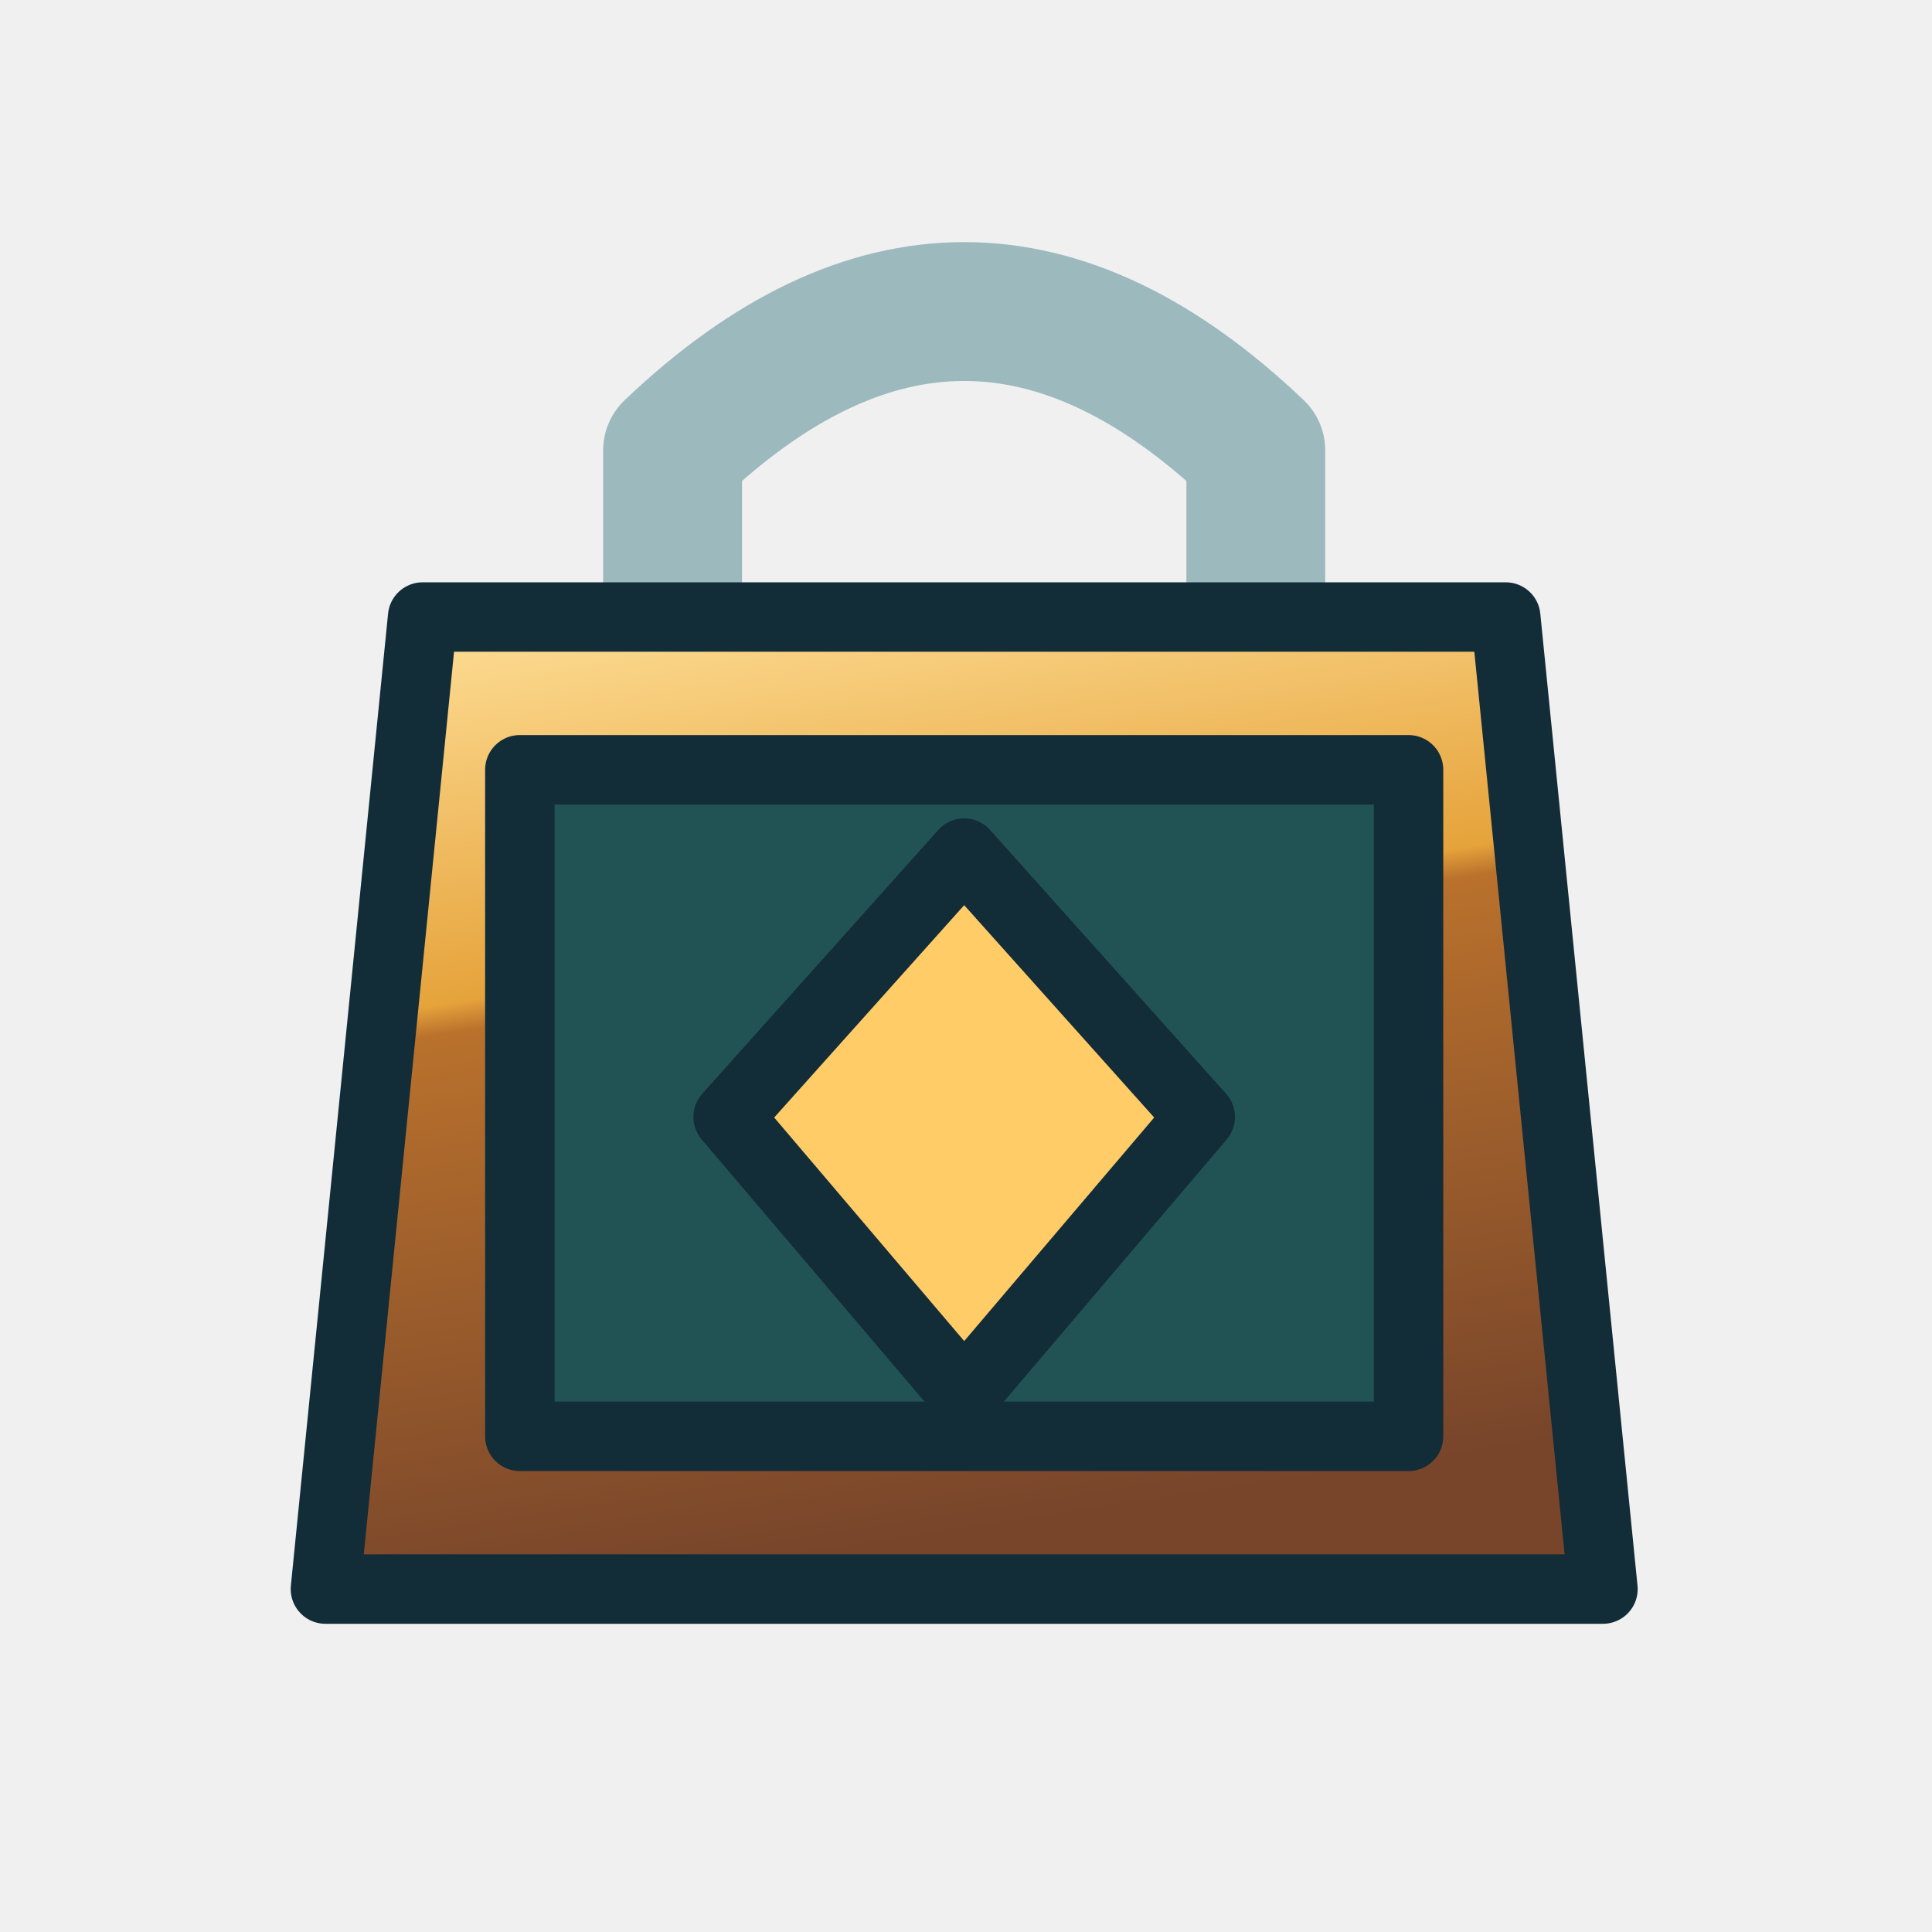
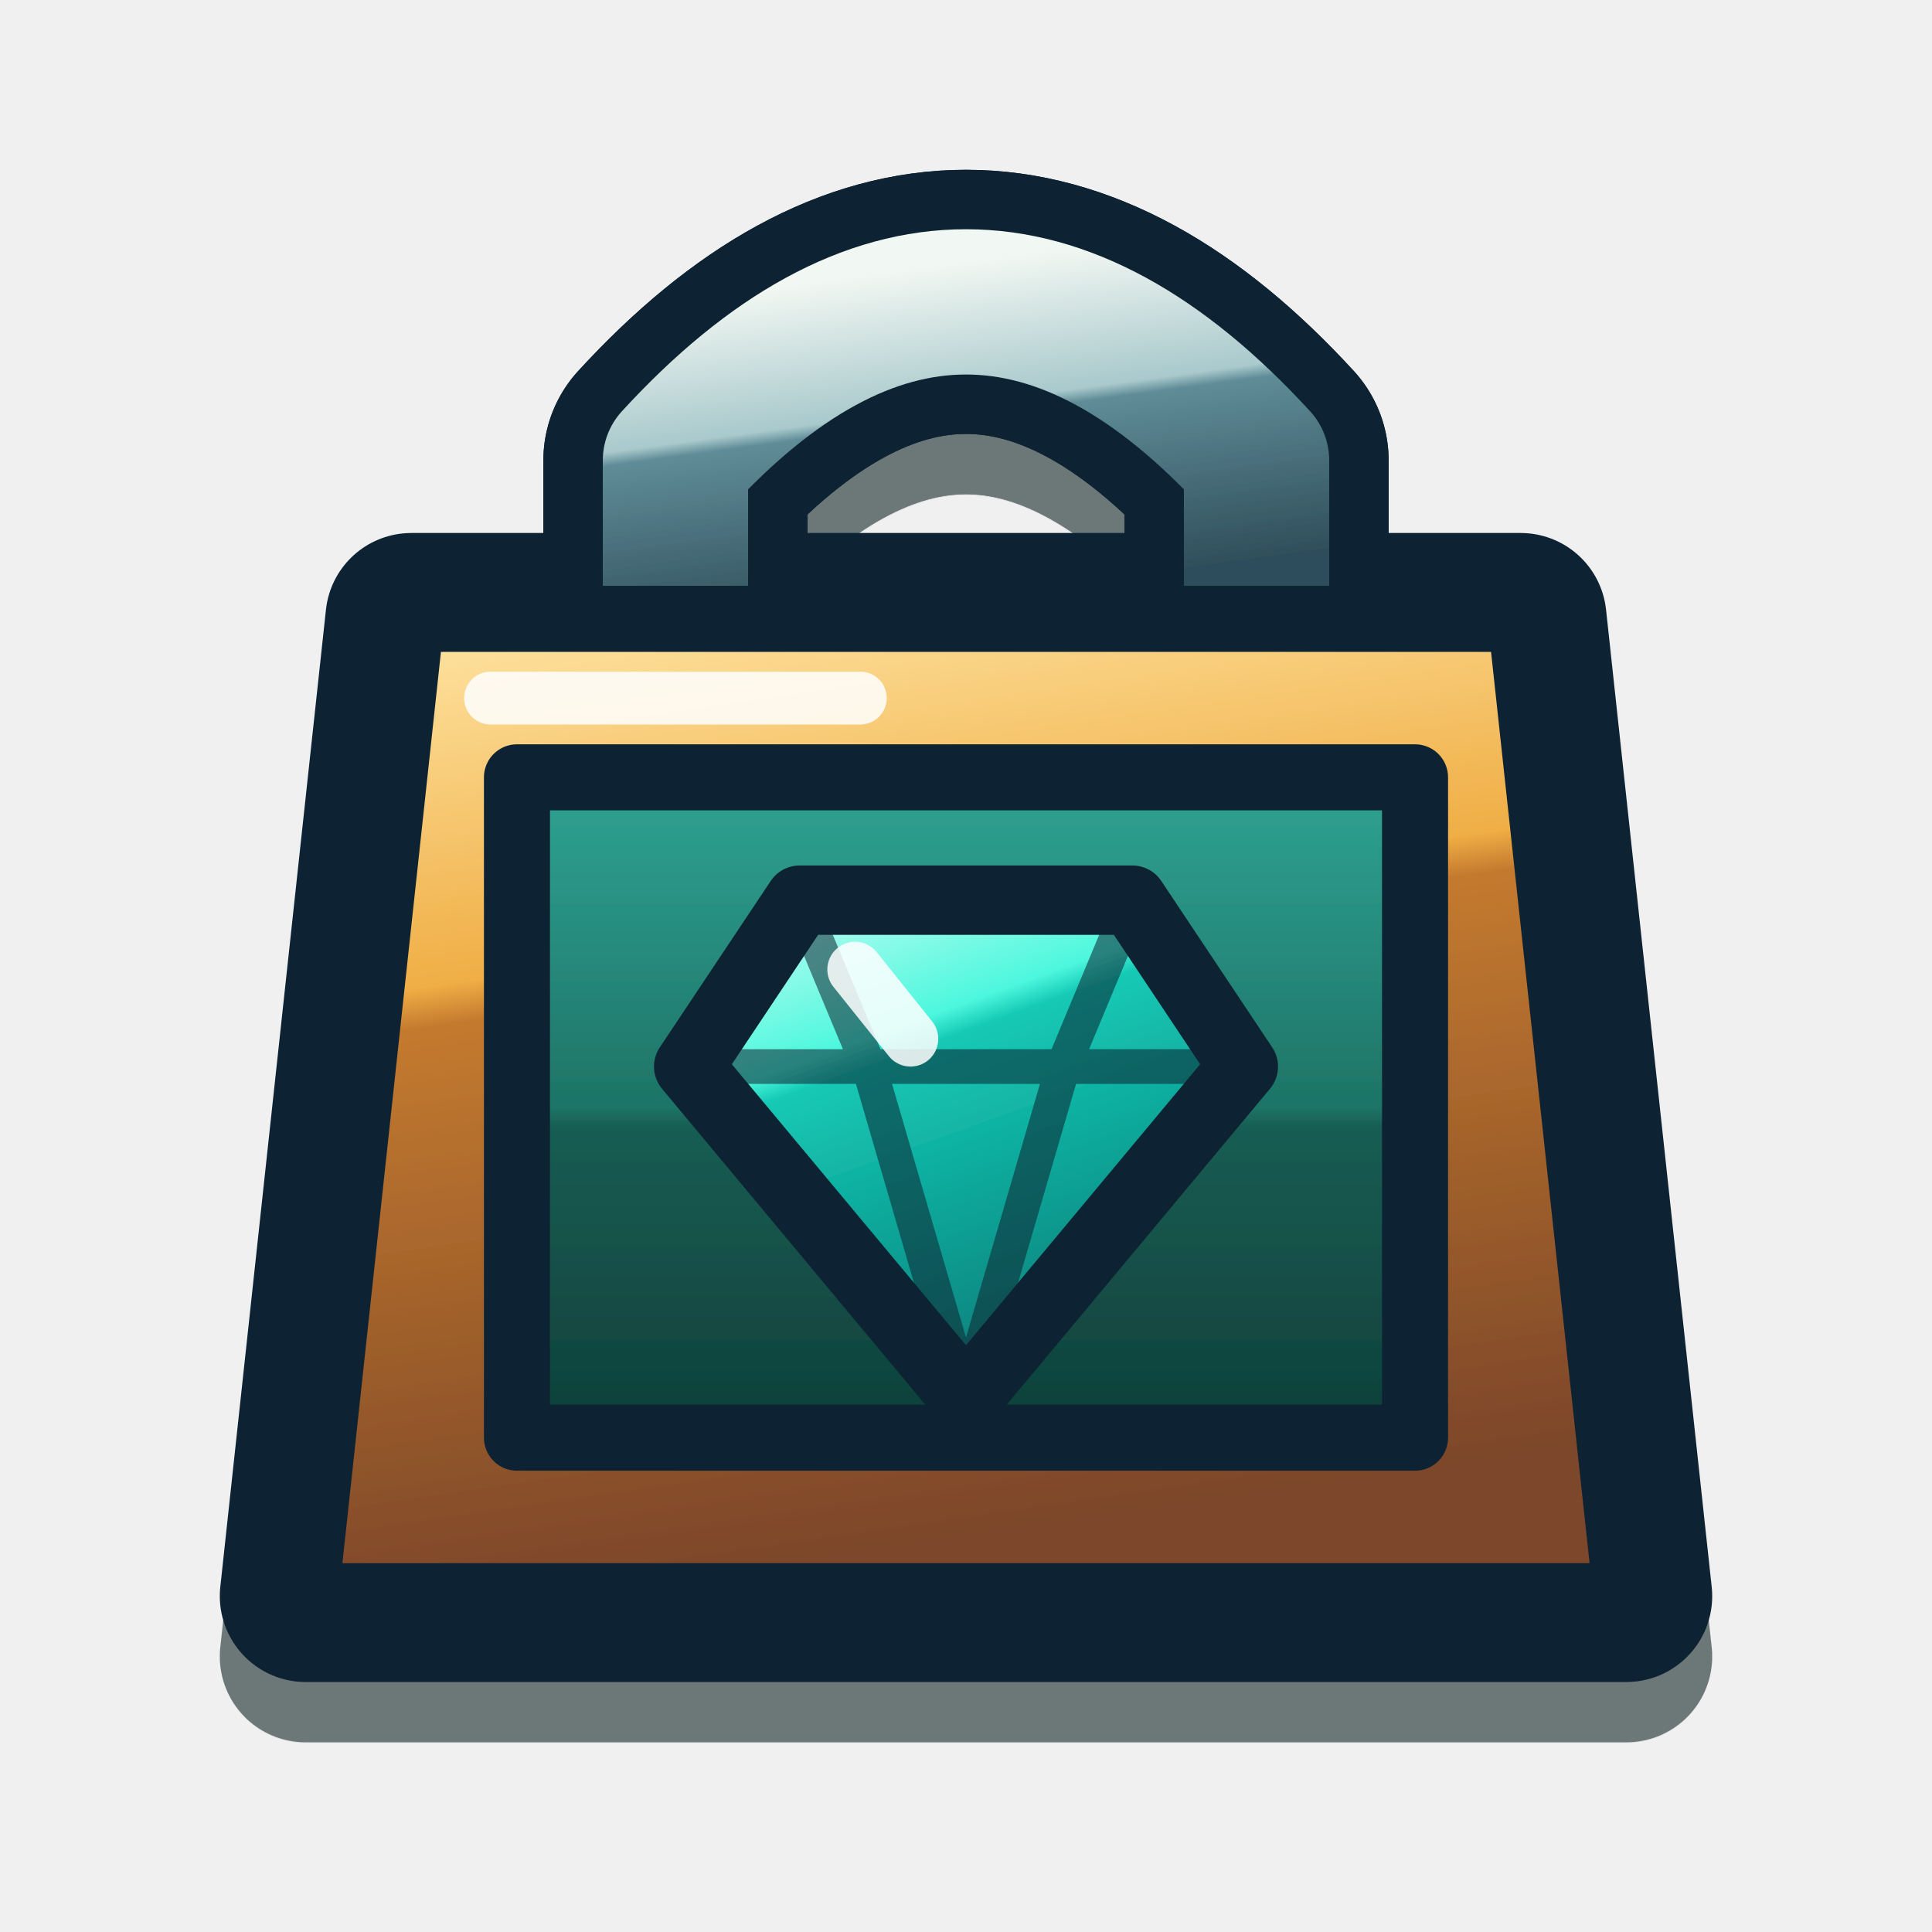
<svg xmlns="http://www.w3.org/2000/svg" width="256" height="256" viewBox="0 0 128 128">
  <defs>
-     <linearGradient id="steel" x2=".3" y2="1">
-       <stop stop-color="#E2EEE3" />
-       <stop offset=".45" stop-color="#95BCC0" />
-       <stop offset=".48" stop-color="#527D88" />
-       <stop offset="1" stop-color="#33515E" />
+     <linearGradient id="steel" x1="0" y1="0" x2=".25" y2="1">
+       <stop offset="0" stop-color="#F1F7F2" />
+       <stop offset=".42" stop-color="#A9C9CC" />
+       <stop offset=".46" stop-color="#5F8C97" />
+       <stop offset="1" stop-color="#2F4E5B" />
    </linearGradient>
-     <linearGradient id="copper" x2=".2" y2="1">
-       <stop stop-color="#FFE19B" />
-       <stop offset=".4" stop-color="#E6A33B" />
-       <stop offset=".43" stop-color="#B9712C" />
-       <stop offset="1" stop-color="#78452B" />
+     <linearGradient id="copper" x1="0" y1="0" x2=".2" y2="1">
+       <stop offset="0" stop-color="#FFE7A8" />
+       <stop offset=".38" stop-color="#F0AE45" />
+       <stop offset=".42" stop-color="#C47A2E" />
+       <stop offset="1" stop-color="#7C462A" />
    </linearGradient>
-     <linearGradient id="coral" x2="0" y2="1">
-       <stop stop-color="#FF887C" />
-       <stop offset="1" stop-color="#C83E52" />
+     <linearGradient id="teal" x1="0" y1="0" x2="0" y2="1">
+       <stop offset="0" stop-color="#2FA394" />
+       <stop offset=".5" stop-color="#1E7466" />
+       <stop offset=".53" stop-color="#175D53" />
+       <stop offset="1" stop-color="#0F3F3A" />
    </linearGradient>
+     <linearGradient id="crystal" x1="0" y1="0" x2=".4" y2="1">
+       <stop offset="0" stop-color="#D8FFF8" />
+       <stop offset=".35" stop-color="#4DF7DD" />
+       <stop offset=".4" stop-color="#14C9B5" />
+       <stop offset="1" stop-color="#0B7F7A" />
+     </linearGradient>
+     <linearGradient id="coral" x1="0" y1="0" x2="0" y2="1">
+       <stop offset="0" stop-color="#FF9C8E" />
+       <stop offset=".45" stop-color="#FF5E63" />
+       <stop offset=".5" stop-color="#E0424F" />
+       <stop offset="1" stop-color="#A72B41" />
+     </linearGradient>
+     <linearGradient id="gold" x1="0" y1="0" x2=".2" y2="1">
+       <stop offset="0" stop-color="#FFF2B8" />
+       <stop offset=".4" stop-color="#FFC531" />
+       <stop offset=".45" stop-color="#E89A0C" />
+       <stop offset="1" stop-color="#A9620A" />
+     </linearGradient>
+     <linearGradient id="screen" x1="0" y1="0" x2="0" y2="1">
+       <stop offset="0" stop-color="#1D5560" />
+       <stop offset="1" stop-color="#0F2E37" />
+     </linearGradient>
+     <filter id="drop" x="-20%" y="-20%" width="140%" height="150%">
+       <feDropShadow dx="0" dy="4" stdDeviation="0" flood-color="#04131A" flood-opacity=".55" />
+     </filter>
  </defs>
-   <g transform="translate(5 5) scale(.92)" stroke="#122C38" stroke-width="5" stroke-linecap="round" stroke-linejoin="round">
-     <path d="M43 39V27Q64 7 85 27V39" fill="none" stroke="#9CBABE" stroke-width="10" />
-     <path d="M25 39H103L110 109H18Z" fill="url(#copper)" />
-     <path d="M32 50H96V98H32Z" fill="#215354" />
-     <path d="M64 56L81 75 64 95 47 75Z" fill="#FFCC68" />
+   <g filter="url(#drop)">
+     <g transform="translate(8 6) scale(.875)" stroke-linejoin="round" stroke-linecap="round">
+       <g stroke="#0E2430" stroke-width="13">
+         <path d="M42 40V28Q64 4 86 28V40" fill="none" stroke="#0E2430" stroke-width="20" />
+         <path d="M42 40V28Q64 4 86 28V40" fill="none" stroke="url(#steel)" stroke-width="11" />
+         <path d="M22 40H106L114 114H14Z" fill="url(#copper)" />
+         <path d="M30 52H98V102H30Z" fill="url(#teal)" />
+         <g transform="translate(64 76) scale(1.05)">
+           <path d="M-12 -14H12L20 -2 0 22 -20 -2Z" fill="url(#crystal)" />
+           <path d="M-12 -14L-7 -2H7L12 -14M-20 -2H20M-7 -2L0 22 7 -2" fill="none" stroke="#0E2430" stroke-width="2.5" stroke-opacity=".55" />
+           <path d="M-8 -9L-4 -4" fill="none" stroke="#FFFFFF" stroke-opacity=".85" stroke-width="4" stroke-linecap="round" />
+         </g>
+         <path d="M28 46H56" fill="none" stroke="#FFFFFF" stroke-opacity=".85" stroke-width="4" stroke-linecap="round" />
+       </g>
+       <g stroke="#0E2430" stroke-width="5">
+         <path d="M42 40V28Q64 4 86 28V40" fill="none" stroke="#0E2430" stroke-width="20" />
+         <path d="M42 40V28Q64 4 86 28V40" fill="none" stroke="url(#steel)" stroke-width="11" />
+         <path d="M22 40H106L114 114H14Z" fill="url(#copper)" />
+         <path d="M30 52H98V102H30Z" fill="url(#teal)" />
+         <g transform="translate(64 76) scale(1.05)">
+           <path d="M-12 -14H12L20 -2 0 22 -20 -2Z" fill="url(#crystal)" />
+           <path d="M-12 -14L-7 -2H7L12 -14M-20 -2H20M-7 -2L0 22 7 -2" fill="none" stroke="#0E2430" stroke-width="2.5" stroke-opacity=".55" />
+           <path d="M-8 -9L-4 -4" fill="none" stroke="#FFFFFF" stroke-opacity=".85" stroke-width="4" stroke-linecap="round" />
+         </g>
+         <path d="M28 46H56" fill="none" stroke="#FFFFFF" stroke-opacity=".85" stroke-width="4" stroke-linecap="round" />
+       </g>
+     </g>
  </g>
</svg>
